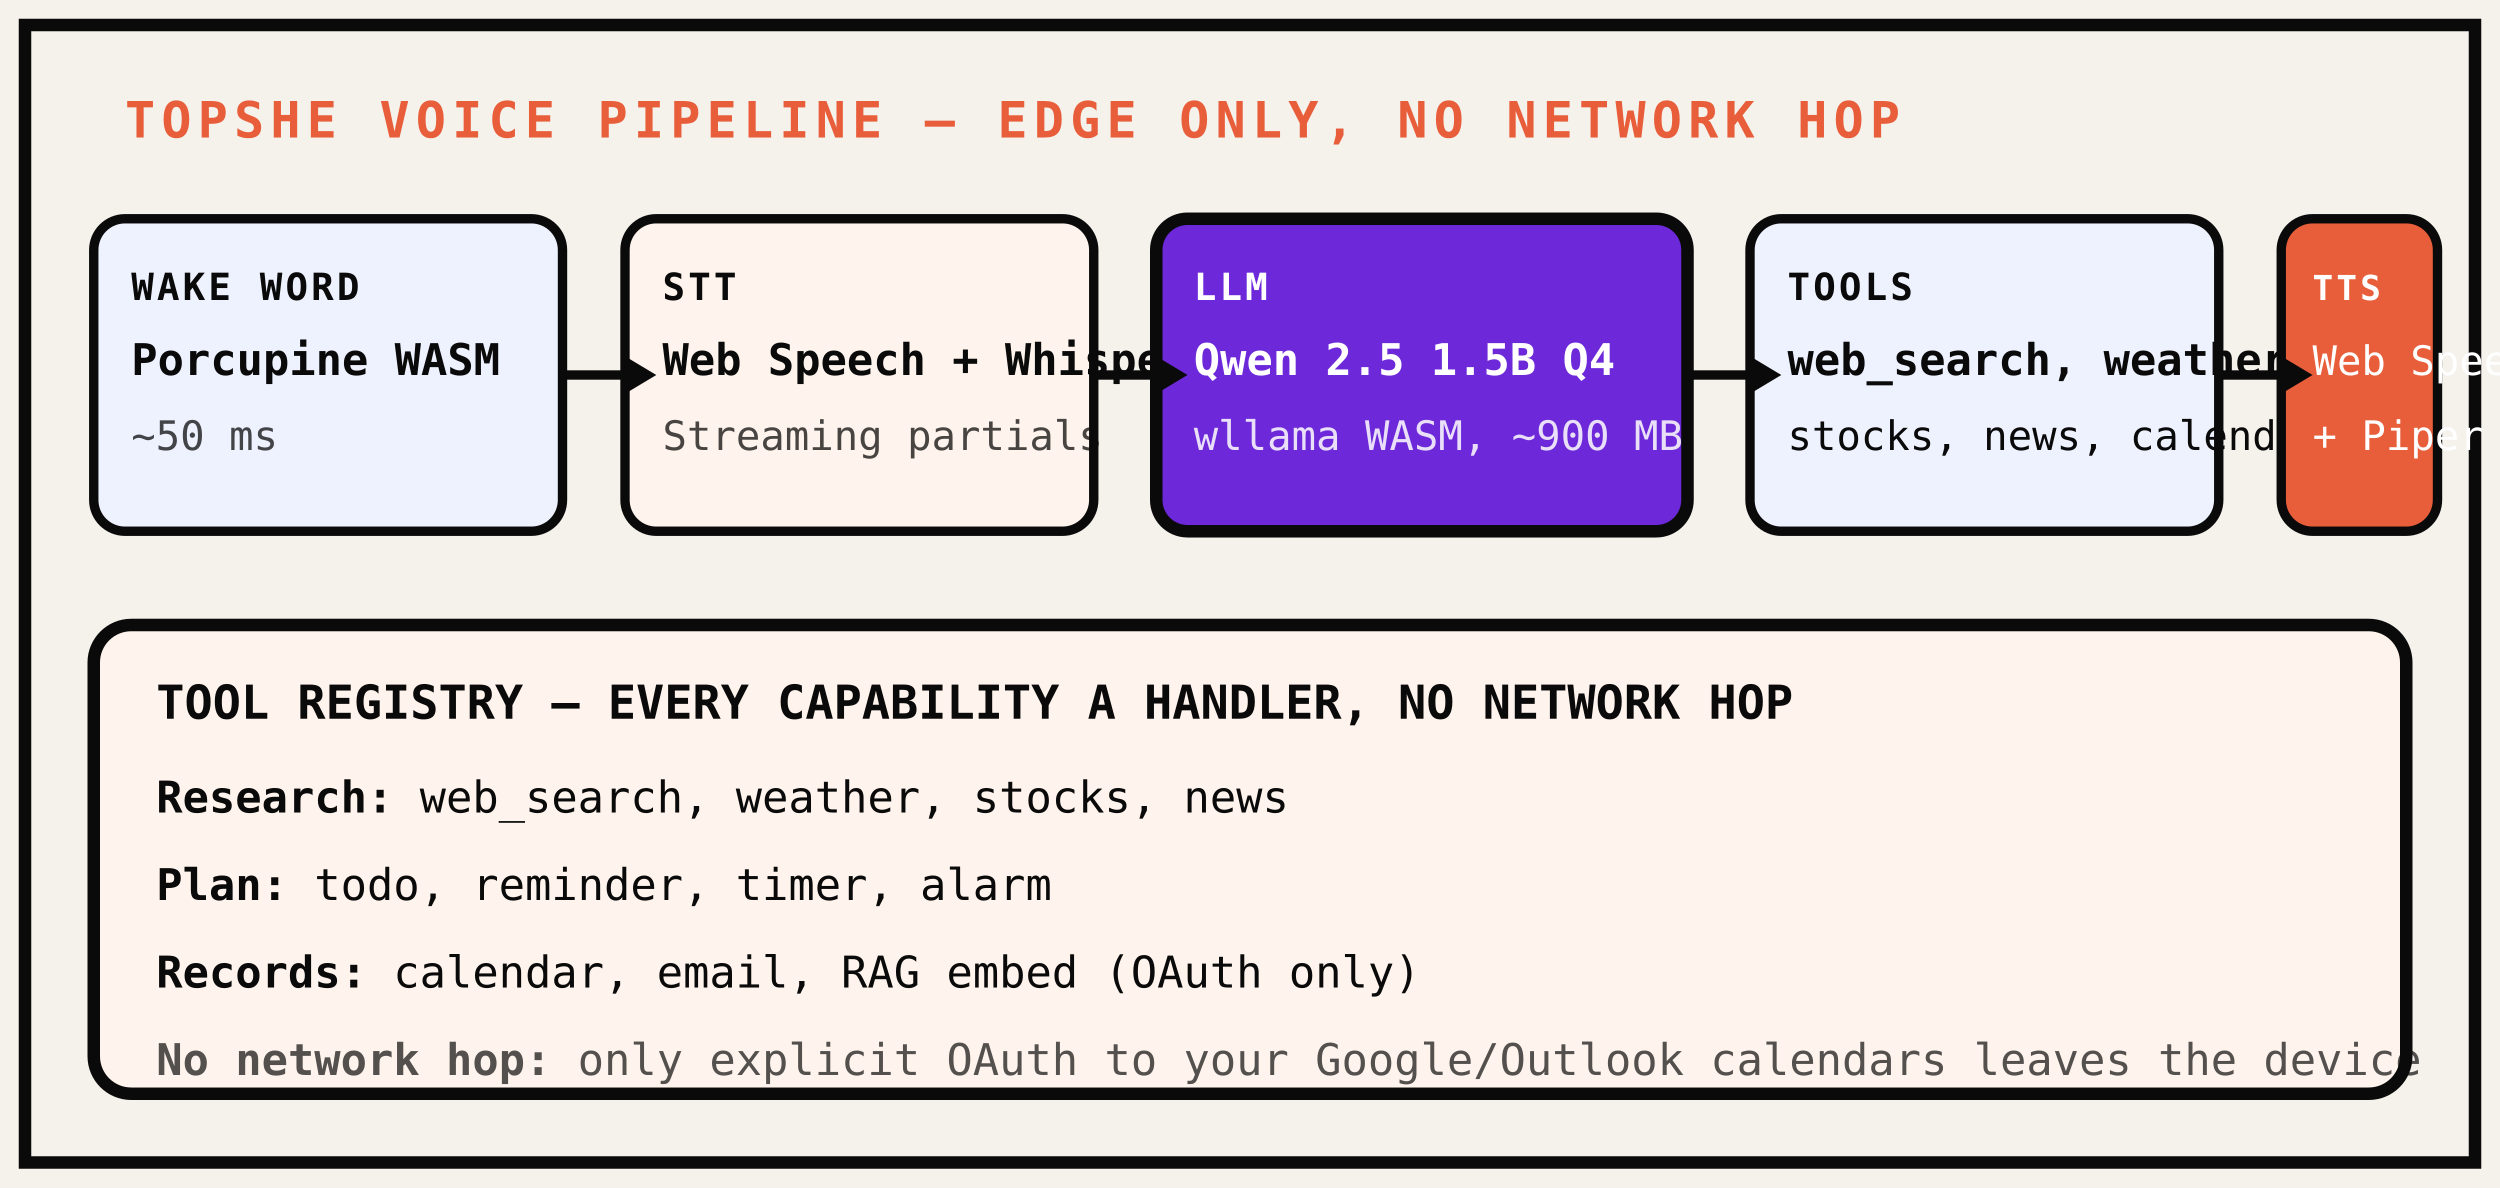
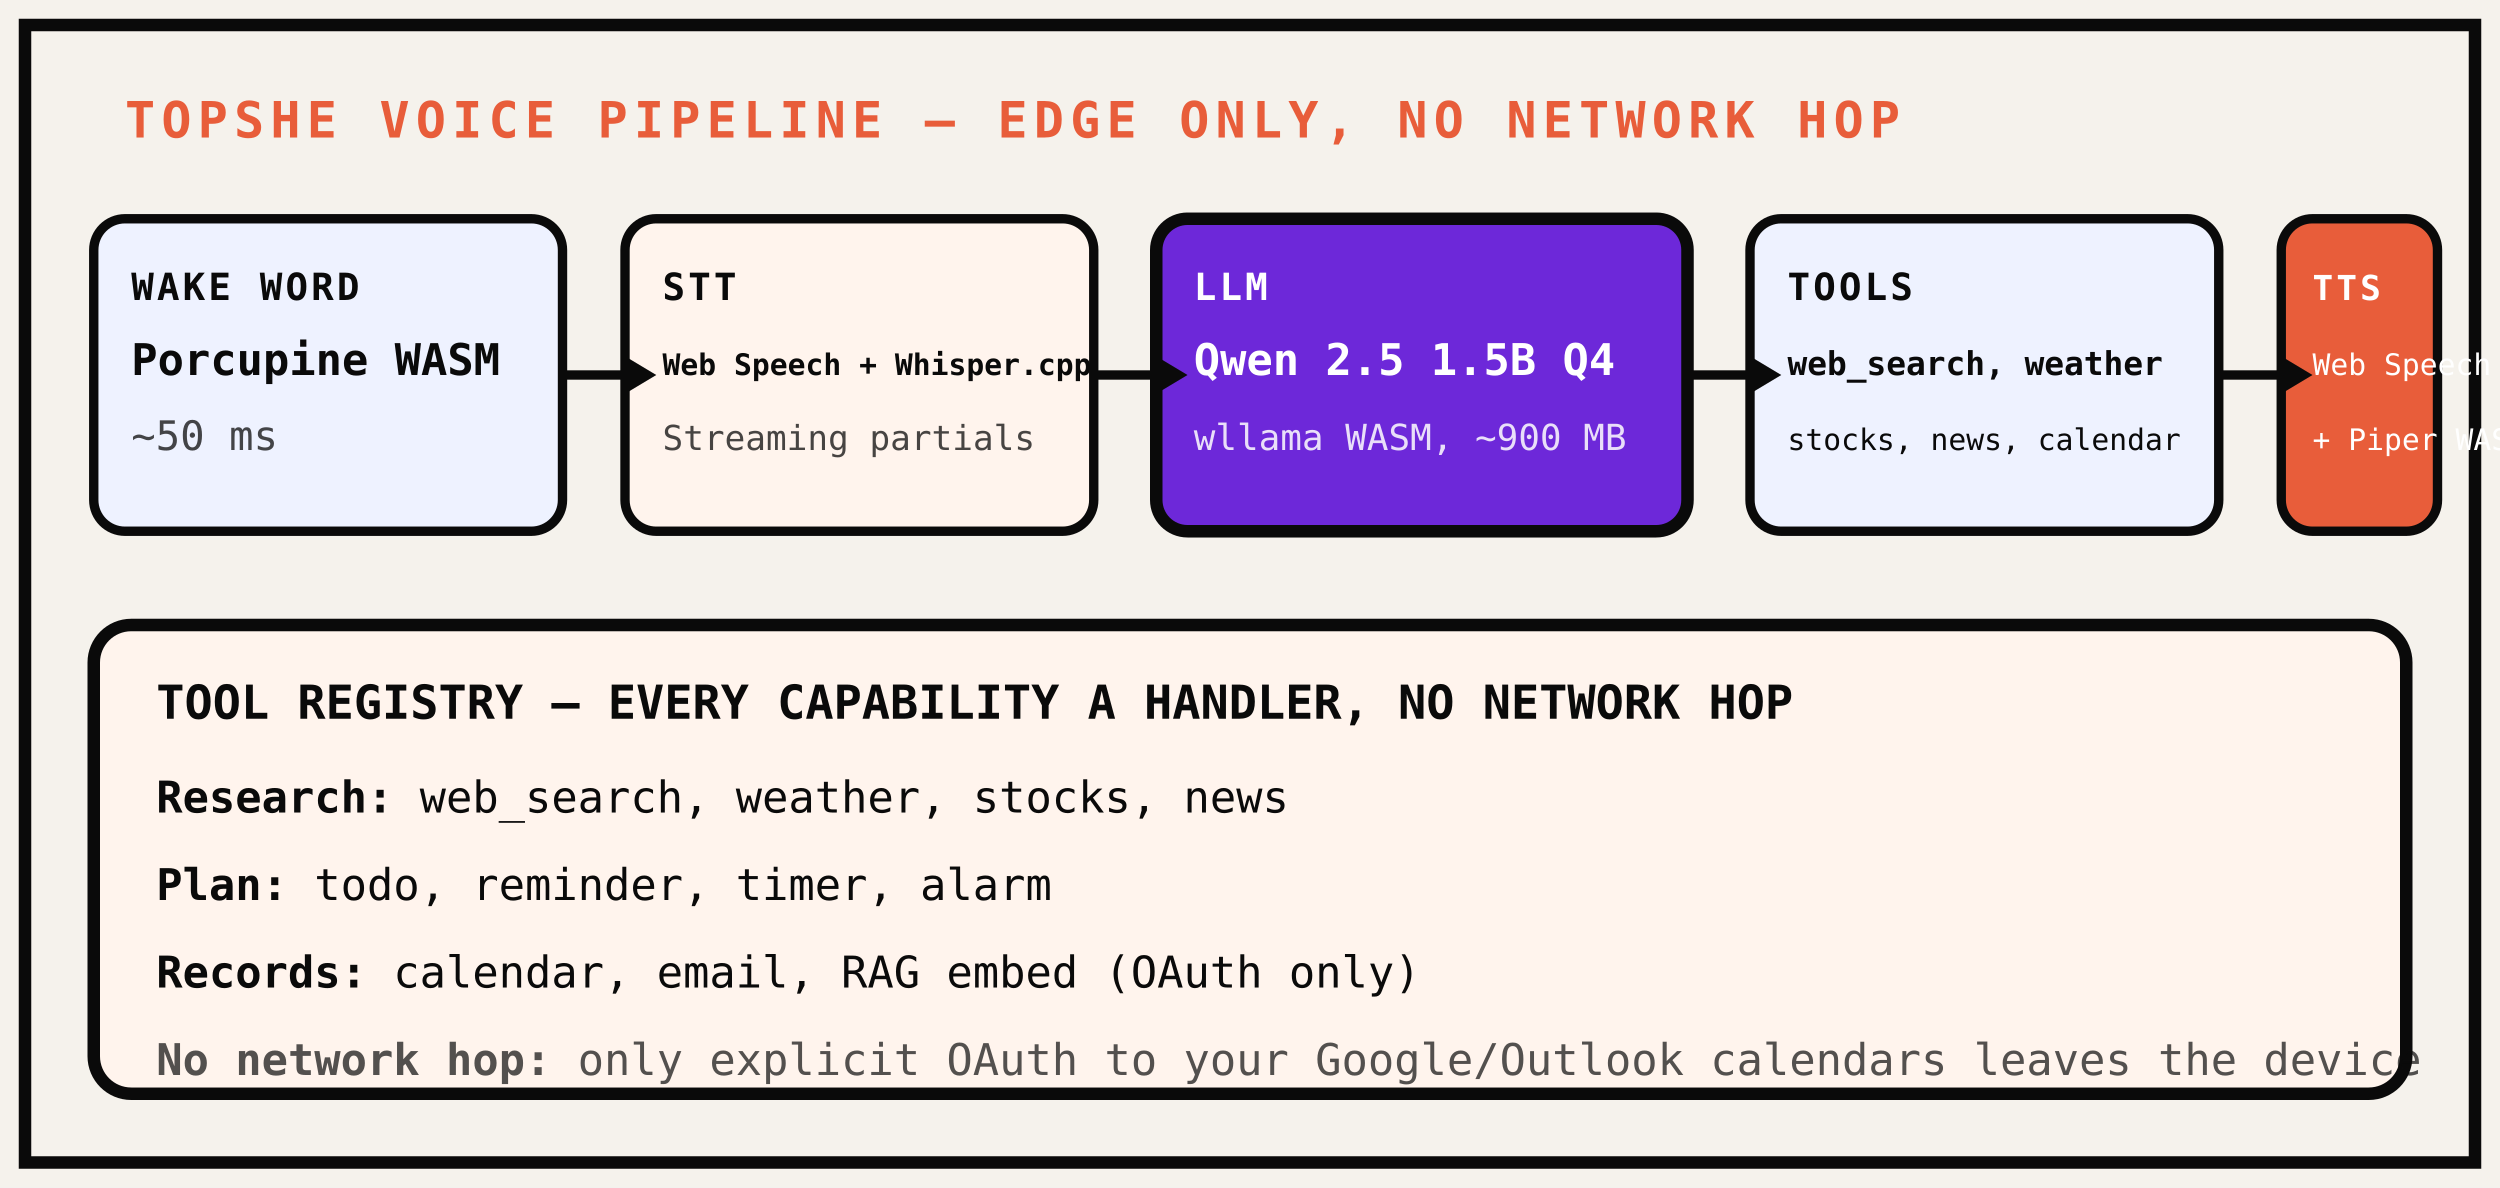
<svg xmlns="http://www.w3.org/2000/svg" viewBox="0 0 800 380" preserveAspectRatio="xMidYMid meet" font-family="ui-monospace, SFMono-Regular, Menlo, monospace">
  <rect width="800" height="380" fill="#F5F2EC" />
  <rect x="8" y="8" width="784" height="364" fill="none" stroke="#0A0A0A" stroke-width="4" />
  <text x="40" y="44" font-size="16" font-weight="bold" fill="#E85D3A" letter-spacing="2">TOPSHE VOICE PIPELINE — EDGE ONLY, NO NETWORK HOP</text>
  <rect x="30" y="70" width="150" height="100" rx="10" fill="#EEF2FF" stroke="#0A0A0A" stroke-width="3" />
  <text x="42" y="96" font-size="12" font-weight="bold" fill="#0A0A0A" letter-spacing="1">WAKE WORD</text>
  <text x="42" y="120" font-size="14" font-weight="bold" fill="#0A0A0A">Porcupine WASM</text>
  <text x="42" y="144" font-size="13" fill="#0A0A0A" opacity="0.75">~50 ms</text>
  <rect x="200" y="70" width="150" height="100" rx="10" fill="#FFF4ED" stroke="#0A0A0A" stroke-width="3" />
  <text x="212" y="96" font-size="12" font-weight="bold" fill="#0A0A0A" letter-spacing="1">STT</text>
-   <text x="212" y="120" font-size="14" font-weight="bold" fill="#0A0A0A">Web Speech + Whisper.cpp</text>
-   <text x="212" y="144" font-size="13" fill="#0A0A0A" opacity="0.75">Streaming partials</text>
+   <text x="212" y="120" font-size="9.5" font-weight="bold" fill="#0A0A0A">Web Speech + Whisper.cpp</text>
+   <text x="212" y="144" font-size="11" fill="#0A0A0A" opacity="0.75">Streaming partials</text>
  <rect x="370" y="70" width="170" height="100" rx="10" fill="#6D28D9" stroke="#0A0A0A" stroke-width="4" />
  <text x="382" y="96" font-size="12" font-weight="bold" fill="#FFFFFF" letter-spacing="1">LLM</text>
  <text x="382" y="120" font-size="14" font-weight="bold" fill="#FFFFFF">Qwen 2.5 1.5B Q4</text>
-   <text x="382" y="144" font-size="13" fill="#FFFFFF" opacity="0.85">wllama WASM, ~900 MB</text>
+   <text x="382" y="144" font-size="11.5" fill="#FFFFFF" opacity="0.85">wllama WASM, ~900 MB</text>
  <rect x="560" y="70" width="150" height="100" rx="10" fill="#EEF2FF" stroke="#0A0A0A" stroke-width="3" />
  <text x="572" y="96" font-size="12" font-weight="bold" fill="#0A0A0A" letter-spacing="1">TOOLS</text>
-   <text x="572" y="120" font-size="14" font-weight="bold" fill="#0A0A0A">web_search, weather</text>
-   <text x="572" y="144" font-size="13" fill="#0A0A0A">stocks, news, calendar</text>
+   <text x="572" y="120" font-size="10.5" font-weight="bold" fill="#0A0A0A">web_search, weather</text>
+   <text x="572" y="144" font-size="9.5" fill="#0A0A0A">stocks, news, calendar</text>
  <rect x="730" y="70" width="50" height="100" rx="10" fill="#E85D3A" stroke="#0A0A0A" stroke-width="3" />
  <text x="740" y="96" font-size="11" font-weight="bold" fill="#FFFFFF" letter-spacing="1">TTS</text>
-   <text x="740" y="120" font-size="13" fill="#FFFFFF">Web Speech</text>
-   <text x="740" y="144" font-size="13" fill="#FFFFFF">+ Piper WASM</text>
+   <text x="740" y="120" font-size="9.5" fill="#FFFFFF">Web Speech</text>
+   <text x="740" y="144" font-size="9.5" fill="#FFFFFF">+ Piper WASM</text>
  <line x1="180" y1="120" x2="200" y2="120" stroke="#0A0A0A" stroke-width="3" />
  <polygon points="200,114 210,120 200,126" fill="#0A0A0A" />
  <line x1="350" y1="120" x2="370" y2="120" stroke="#0A0A0A" stroke-width="3" />
  <polygon points="370,114 380,120 370,126" fill="#0A0A0A" />
  <line x1="540" y1="120" x2="560" y2="120" stroke="#0A0A0A" stroke-width="3" />
  <polygon points="560,114 570,120 560,126" fill="#0A0A0A" />
  <line x1="710" y1="120" x2="730" y2="120" stroke="#0A0A0A" stroke-width="3" />
  <polygon points="730,114 740,120 730,126" fill="#0A0A0A" />
  <rect x="30" y="200" width="740" height="150" rx="12" fill="#FFF4ED" stroke="#0A0A0A" stroke-width="4" />
  <text x="50" y="230" font-size="15" font-weight="bold" fill="#0A0A0A">TOOL REGISTRY — EVERY CAPABILITY A HANDLER, NO NETWORK HOP</text>
  <text x="50" y="260" font-size="14" fill="#0A0A0A">
    <tspan font-weight="bold">Research:</tspan> web_search, weather, stocks, news</text>
  <text x="50" y="288" font-size="14" fill="#0A0A0A">
    <tspan font-weight="bold">Plan:</tspan> todo, reminder, timer, alarm</text>
  <text x="50" y="316" font-size="14" fill="#0A0A0A">
    <tspan font-weight="bold">Records:</tspan> calendar, email, RAG embed (OAuth only)</text>
  <text x="50" y="344" font-size="14" fill="#0A0A0A" opacity="0.7">
    <tspan font-weight="bold">No network hop:</tspan> only explicit OAuth to your Google/Outlook calendars leaves the device</text>
</svg>
